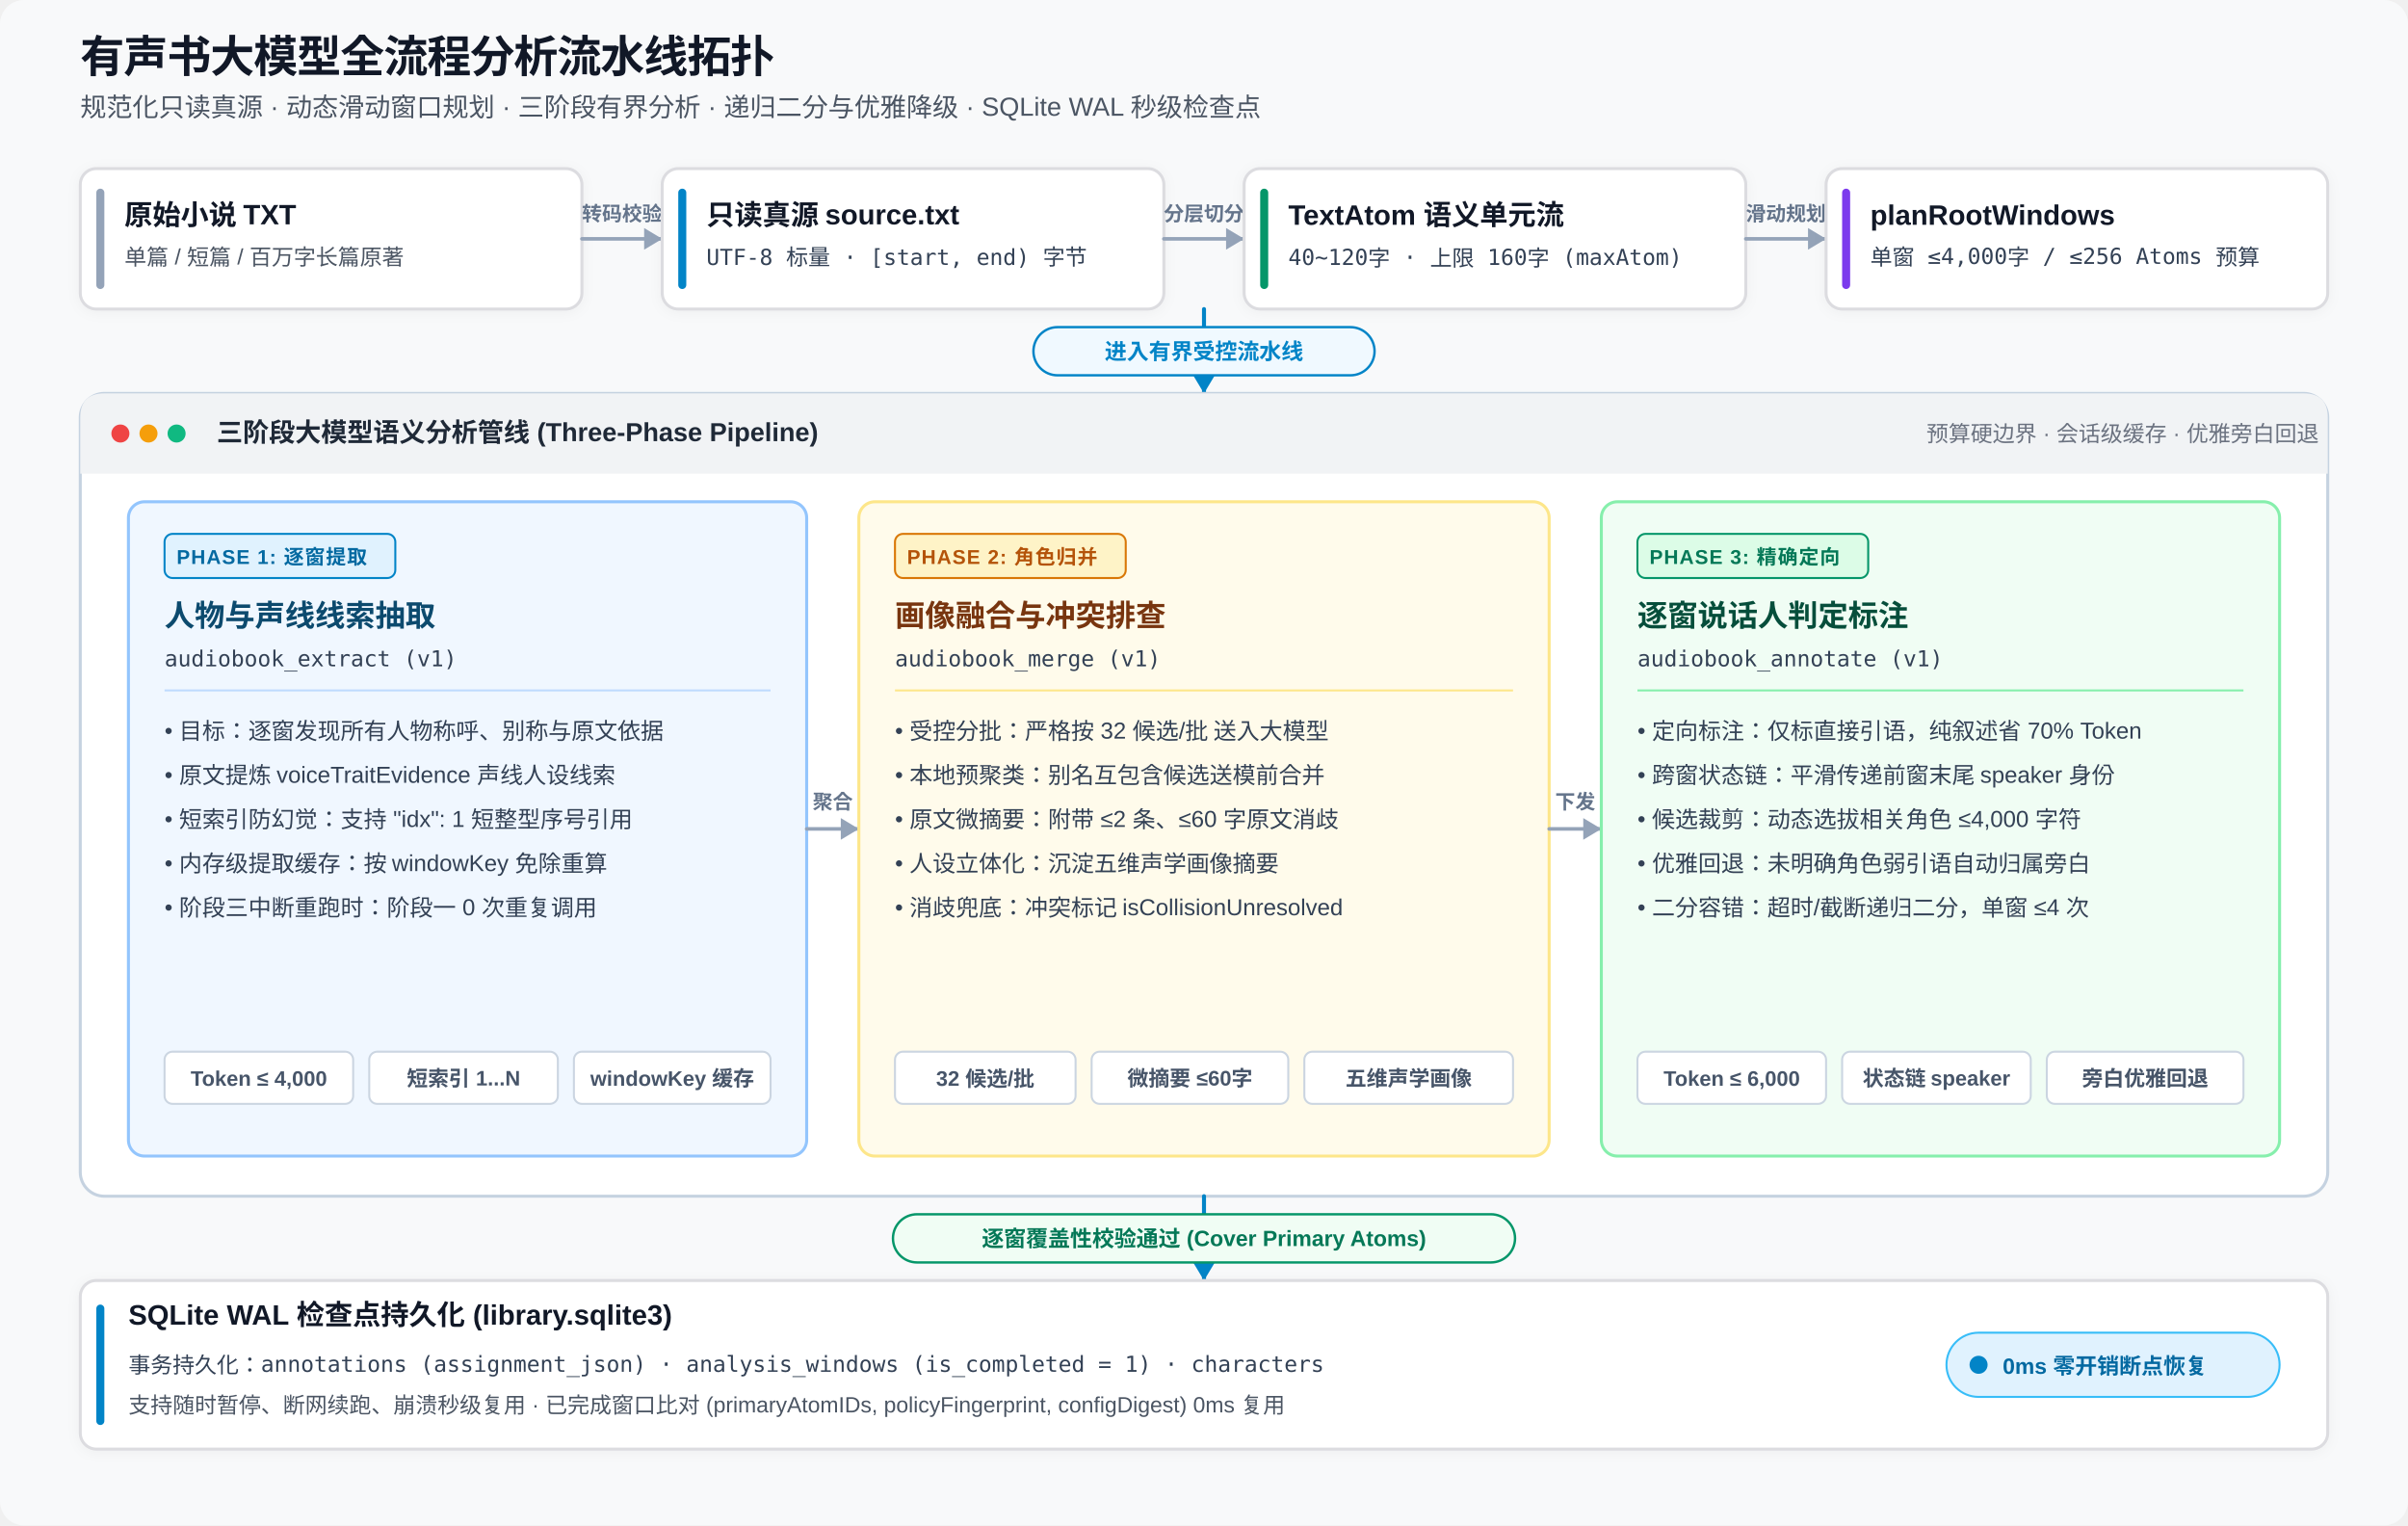
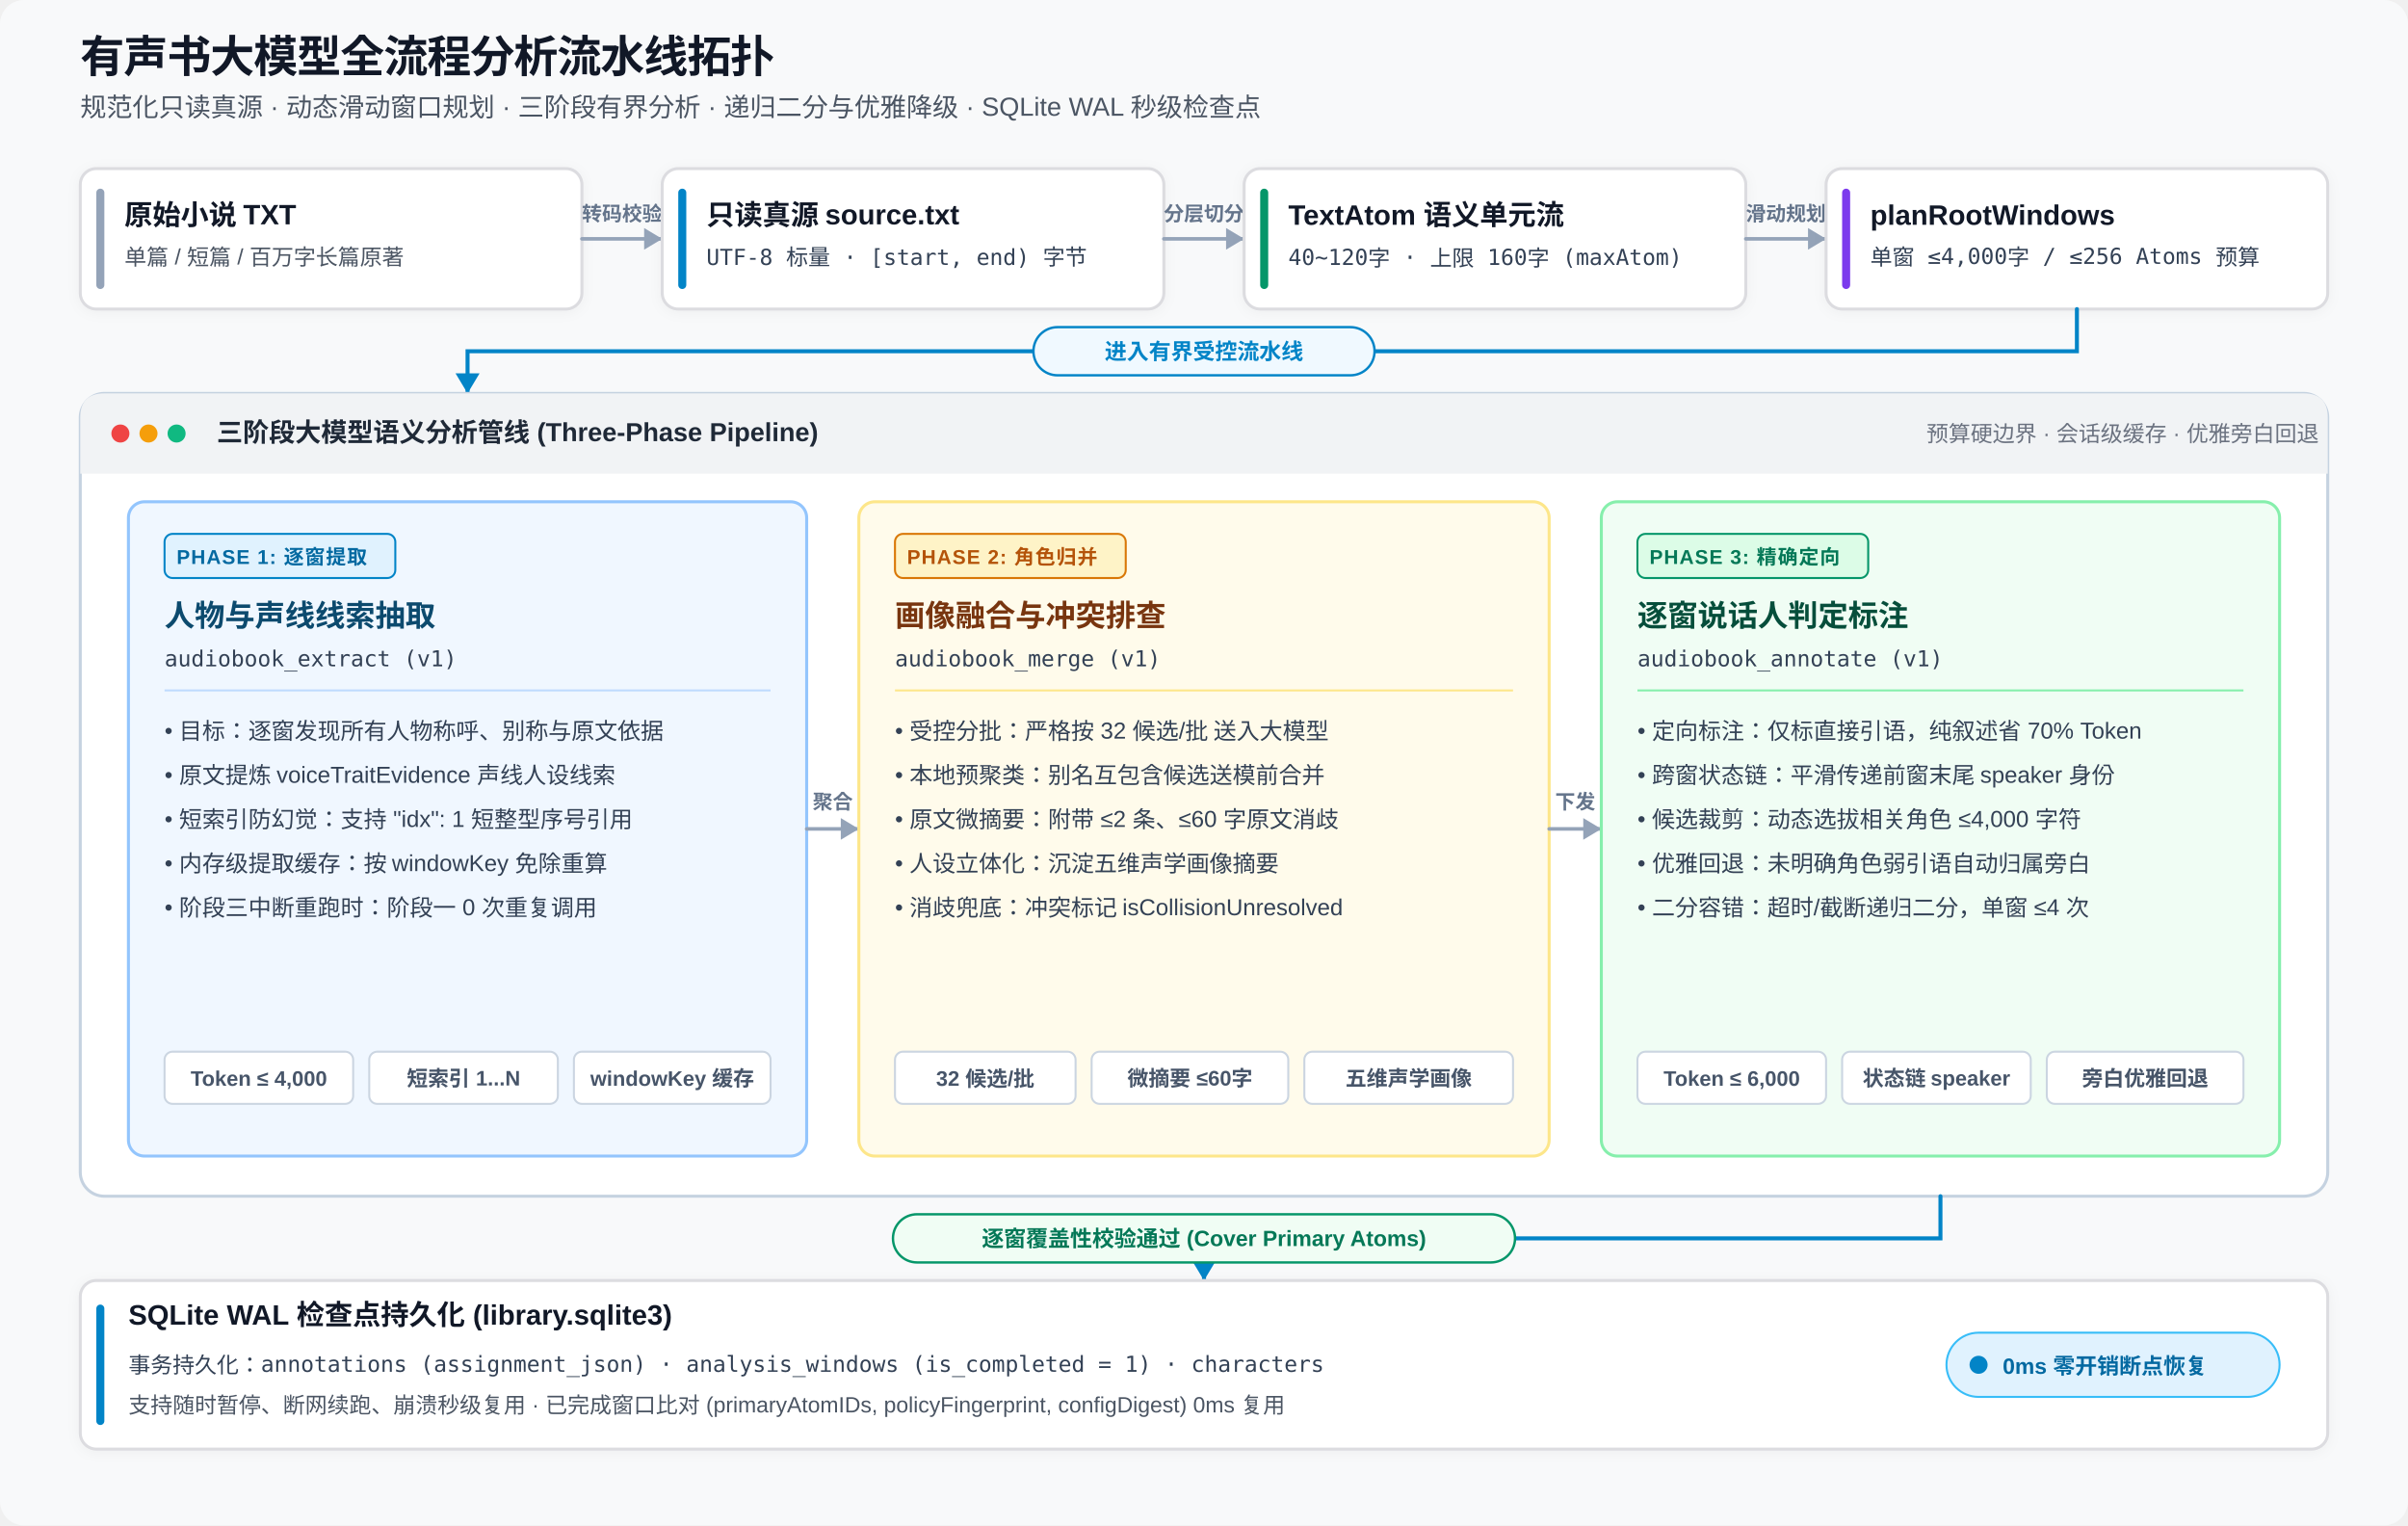
<svg xmlns="http://www.w3.org/2000/svg" viewBox="0 0 1200 760" width="1200" height="760" role="img" aria-labelledby="pipeline-title pipeline-desc">
  <defs>
    <style>
      
        text {
          font-family: -apple-system, BlinkMacSystemFont, "SF Pro Text", "SF Pro Display", "Helvetica Neue", Arial, sans-serif;
          -webkit-font-smoothing: antialiased;
        }
        .canvas-bg { fill: #f8f9fa; }
        .node-card { fill: #ffffff; stroke: #dcdce0; stroke-width: 1.5; filter: drop-shadow(0 1px 3px rgba(0, 0, 0, 0.04)); }
        .container-box { fill: #ffffff; stroke: #c5d2e0; stroke-width: 1.5; rx: 12px; }
        .container-header { fill: #f1f3f5; }

        .stage-card-1 { fill: #f0f7ff; stroke: #93c5fd; stroke-width: 1.5; }
        .stage-card-2 { fill: #fffbeb; stroke: #fde68a; stroke-width: 1.5; }
        .stage-card-3 { fill: #f0fdf4; stroke: #86efac; stroke-width: 1.5; }

        .flow-line { fill: none; stroke: #94a3b8; stroke-width: 1.8; stroke-linecap: round; stroke-linejoin: round; }
        .flow-line-primary { fill: none; stroke: #0284c7; stroke-width: 2; stroke-linecap: round; }

        .badge-1 { fill: #e0f2fe; stroke: #0284c7; stroke-width: 1; rx: 4px; }
        .badge-2 { fill: #fef3c7; stroke: #d97706; stroke-width: 1; rx: 4px; }
        .badge-3 { fill: #dcfce7; stroke: #059669; stroke-width: 1; rx: 4px; }

        .badge-text-1 { fill: #0369a1; font-size: 10px; font-weight: 700; letter-spacing: 0.5px; }
        .badge-text-2 { fill: #b45309; font-size: 10px; font-weight: 700; letter-spacing: 0.5px; }
        .badge-text-3 { fill: #047857; font-size: 10px; font-weight: 700; letter-spacing: 0.5px; }

        .main-title { font-size: 22px; font-weight: 700; fill: #111827; letter-spacing: -0.4px; }
        .main-subtitle { font-size: 13px; font-weight: 400; fill: #4b5563; }
        .node-title { font-size: 14px; font-weight: 600; fill: #111827; }
        .node-subtitle { font-size: 11px; font-weight: 400; fill: #4b5563; }
        .mono-text { font-family: "SF Mono", Menlo, Monaco, Consolas, monospace; font-size: 11px; font-weight: 500; fill: #334155; }
        .stage-title { font-size: 15px; font-weight: 700; }
        .stage-title-1 { fill: #0c4a6e; }
        .stage-title-2 { fill: #78350f; }
        .stage-title-3 { fill: #064e3b; }
        .stage-desc { font-size: 11.5px; font-weight: 400; fill: #334155; }
        .chip-tag { fill: #ffffff; stroke: #cbd5e1; stroke-width: 1; rx: 4px; }
        .chip-text { font-size: 10.5px; font-weight: 600; fill: #475569; text-anchor: middle; }
        .step-label { font-size: 10px; font-weight: 600; fill: #64748b; text-anchor: middle; }
        .step-pill { fill: #f8fafc; stroke: #cbd5e1; stroke-width: 1; rx: 4px; }

        .step-badge-blue { fill: #f0f9ff; stroke: #0284c7; stroke-width: 1.2; rx: 12px; }
        .step-badge-green { fill: #f0fdf4; stroke: #059669; stroke-width: 1.2; rx: 12px; }
        .step-badge-text-blue { font-size: 11px; font-weight: 600; fill: #0284c7; text-anchor: middle; }
        .step-badge-text-green { font-size: 11px; font-weight: 600; fill: #047857; text-anchor: middle; }
      
    </style>
    <marker id="arrow" markerWidth="8" markerHeight="8" refX="6" refY="4" orient="auto">
      <path d="M1,1 L6,4 L1,7 Z" fill="#94a3b8" />
    </marker>
    <marker id="arrow-blue" markerWidth="8" markerHeight="8" refX="6" refY="4" orient="auto">
      <path d="M1,1 L6,4 L1,7 Z" fill="#0284c7" />
    </marker>
  </defs>
  <rect class="canvas-bg" width="1200" height="760" rx="12" />
  <g transform="translate(40, 36)">
    <text class="main-title" x="0" y="0">有声书大模型全流程分析流水线拓扑</text>
    <text class="main-subtitle" x="0" y="22">规范化只读真源 · 动态滑动窗口规划 · 三阶段有界分析 · 递归二分与优雅降级 · SQLite WAL 秒级检查点</text>
  </g>
  <g transform="translate(40, 84)">
    <rect class="node-card" x="0" y="0" width="250" height="70" rx="8" />
    <rect x="8" y="10" width="4" height="50" rx="2" fill="#94a3b8" />
    <text class="node-title" x="22" y="28">原始小说 TXT</text>
    <text class="node-subtitle" x="22" y="48">单篇 / 短篇 / 百万字长篇原著</text>
    <path class="flow-line" d="M 250 35 L 290 35" marker-end="url(#arrow)" />
    <text class="step-label" x="270" y="26">转码校验</text>
    <rect class="node-card" x="290" y="0" width="250" height="70" rx="8" />
    <rect x="298" y="10" width="4" height="50" rx="2" fill="#0284c7" />
    <text class="node-title" x="312" y="28">只读真源 source.txt</text>
    <text class="mono-text" x="312" y="48">UTF-8 标量 · [start, end) 字节</text>
    <path class="flow-line" d="M 540 35 L 580 35" marker-end="url(#arrow)" />
    <text class="step-label" x="560" y="26">分层切分</text>
    <rect class="node-card" x="580" y="0" width="250" height="70" rx="8" />
    <rect x="588" y="10" width="4" height="50" rx="2" fill="#059669" />
    <text class="node-title" x="602" y="28">TextAtom 语义单元流</text>
    <text class="mono-text" x="602" y="48">40~120字 · 上限 160字 (maxAtom)</text>
    <path class="flow-line" d="M 830 35 L 870 35" marker-end="url(#arrow)" />
    <text class="step-label" x="850" y="26">滑动规划</text>
    <rect class="node-card" x="870" y="0" width="250" height="70" rx="8" />
    <rect x="878" y="10" width="4" height="50" rx="2" fill="#7c3aed" />
    <text class="node-title" x="892" y="28">planRootWindows</text>
    <text class="mono-text" x="892" y="48">单窗 ≤4,000字 / ≤256 Atoms 预算</text>
  </g>
-   <path class="flow-line-primary" d="M 600 154 L 600 196" marker-end="url(#arrow-blue)" />
+   <path class="flow-line-primary" d="M 1035 154 V 175 H 233 V 196" marker-end="url(#arrow-blue)" />
  <rect class="step-badge-blue" x="515" y="163" width="170" height="24" />
  <text class="step-badge-text-blue" x="600" y="179">进入有界受控流水线</text>
  <g transform="translate(40, 196)">
    <rect class="container-box" x="0" y="0" width="1120" height="400" rx="12" />
    <path d="M 0 12 Q 0 0 12 0 L 1108 0 Q 1120 0 1120 12 L 1120 40 L 0 40 Z" fill="#f1f3f5" />
    <circle cx="20" cy="20" r="4.5" fill="#ef4444" />
    <circle cx="34" cy="20" r="4.5" fill="#f59e0b" />
    <circle cx="48" cy="20" r="4.5" fill="#10b981" />
    <text x="68" y="24" font-size="13" font-weight="600" fill="#1f2937">三阶段大模型语义分析管线 (Three-Phase Pipeline)</text>
    <text x="920" y="24" font-size="11" font-weight="500" fill="#6b7280">预算硬边界 · 会话级缓存 · 优雅旁白回退</text>
    <g transform="translate(24, 54)">
      <rect class="stage-card-1" x="0" y="0" width="338" height="326" rx="8" />
      <rect class="badge-1" x="18" y="16" width="115" height="22" rx="4" />
      <text class="badge-text-1" x="24" y="31">PHASE 1: 逐窗提取</text>
      <text class="stage-title stage-title-1" x="18" y="62">人物与声线线索抽取</text>
      <text class="mono-text" x="18" y="82" fill="#0284c7">audiobook_extract (v1)</text>
      <line x1="18" y1="94" x2="320" y2="94" stroke="#bfdbfe" stroke-width="1" />
      <text class="stage-desc" x="18" y="118">• 目标：逐窗发现所有人物称呼、别称与原文依据</text>
      <text class="stage-desc" x="18" y="140">• 原文提炼 voiceTraitEvidence 声线人设线索</text>
      <text class="stage-desc" x="18" y="162">• 短索引防幻觉：支持 "idx": 1 短整型序号引用</text>
      <text class="stage-desc" x="18" y="184">• 内存级提取缓存：按 windowKey 免除重算</text>
      <text class="stage-desc" x="18" y="206">• 阶段三中断重跑时：阶段一 0 次重复调用</text>
      <g transform="translate(18, 274)">
        <rect class="chip-tag" x="0" y="0" width="94" height="26" rx="4" />
        <text class="chip-text" x="47" y="17">Token ≤ 4,000</text>
        <rect class="chip-tag" x="102" y="0" width="94" height="26" rx="4" />
        <text class="chip-text" x="149" y="17">短索引 1...N</text>
        <rect class="chip-tag" x="204" y="0" width="98" height="26" rx="4" />
        <text class="chip-text" x="253" y="17">windowKey 缓存</text>
      </g>
    </g>
    <path class="flow-line" d="M 362 217 L 388 217" marker-end="url(#arrow)" />
    <text class="step-label" x="375" y="207">聚合</text>
    <g transform="translate(388, 54)">
      <rect class="stage-card-2" x="0" y="0" width="344" height="326" rx="8" />
      <rect class="badge-2" x="18" y="16" width="115" height="22" rx="4" />
      <text class="badge-text-2" x="24" y="31">PHASE 2: 角色归并</text>
      <text class="stage-title stage-title-2" x="18" y="62">画像融合与冲突排查</text>
      <text class="mono-text" x="18" y="82" fill="#d97706">audiobook_merge (v1)</text>
      <line x1="18" y1="94" x2="326" y2="94" stroke="#fde68a" stroke-width="1" />
      <text class="stage-desc" x="18" y="118">• 受控分批：严格按 32 候选/批 送入大模型</text>
      <text class="stage-desc" x="18" y="140">• 本地预聚类：别名互包含候选送模前合并</text>
      <text class="stage-desc" x="18" y="162">• 原文微摘要：附带 ≤2 条、≤60 字原文消歧</text>
      <text class="stage-desc" x="18" y="184">• 人设立体化：沉淀五维声学画像摘要</text>
      <text class="stage-desc" x="18" y="206">• 消歧兜底：冲突标记 isCollisionUnresolved</text>
      <g transform="translate(18, 274)">
        <rect class="chip-tag" x="0" y="0" width="90" height="26" rx="4" />
        <text class="chip-text" x="45" y="17">32 候选/批</text>
        <rect class="chip-tag" x="98" y="0" width="98" height="26" rx="4" />
        <text class="chip-text" x="147" y="17">微摘要 ≤60字</text>
        <rect class="chip-tag" x="204" y="0" width="104" height="26" rx="4" />
        <text class="chip-text" x="256" y="17">五维声学画像</text>
      </g>
    </g>
    <path class="flow-line" d="M 732 217 L 758 217" marker-end="url(#arrow)" />
    <text class="step-label" x="745" y="207">下发</text>
    <g transform="translate(758, 54)">
      <rect class="stage-card-3" x="0" y="0" width="338" height="326" rx="8" />
      <rect class="badge-3" x="18" y="16" width="115" height="22" rx="4" />
      <text class="badge-text-3" x="24" y="31">PHASE 3: 精确定向</text>
      <text class="stage-title stage-title-3" x="18" y="62">逐窗说话人判定标注</text>
      <text class="mono-text" x="18" y="82" fill="#059669">audiobook_annotate (v1)</text>
      <line x1="18" y1="94" x2="320" y2="94" stroke="#86efac" stroke-width="1" />
      <text class="stage-desc" x="18" y="118">• 定向标注：仅标直接引语，纯叙述省 70% Token</text>
      <text class="stage-desc" x="18" y="140">• 跨窗状态链：平滑传递前窗末尾 speaker 身份</text>
      <text class="stage-desc" x="18" y="162">• 候选裁剪：动态选拔相关角色 ≤4,000 字符</text>
      <text class="stage-desc" x="18" y="184">• 优雅回退：未明确角色弱引语自动归属旁白</text>
      <text class="stage-desc" x="18" y="206">• 二分容错：超时/截断递归二分，单窗 ≤4 次</text>
      <g transform="translate(18, 274)">
        <rect class="chip-tag" x="0" y="0" width="94" height="26" rx="4" />
        <text class="chip-text" x="47" y="17">Token ≤ 6,000</text>
        <rect class="chip-tag" x="102" y="0" width="94" height="26" rx="4" />
        <text class="chip-text" x="149" y="17">状态链 speaker</text>
        <rect class="chip-tag" x="204" y="0" width="98" height="26" rx="4" />
        <text class="chip-text" x="253" y="17">旁白优雅回退</text>
      </g>
    </g>
  </g>
-   <path class="flow-line-primary" d="M 600 596 L 600 638" marker-end="url(#arrow-blue)" />
+   <path class="flow-line-primary" d="M 967 596 V 617 H 600 V 638" marker-end="url(#arrow-blue)" />
  <rect class="step-badge-green" x="445" y="605" width="310" height="24" />
  <text class="step-badge-text-green" x="600" y="621">逐窗覆盖性校验通过 (Cover Primary Atoms)</text>
  <g transform="translate(40, 638)">
    <rect class="node-card" x="0" y="0" width="1120" height="84" rx="8" />
    <rect x="8" y="12" width="4" height="60" rx="2" fill="#0284c7" />
    <g transform="translate(24, 22)">
      <text class="node-title" x="0" y="0">SQLite WAL 检查点持久化 (library.sqlite3)</text>
      <text class="mono-text" x="0" y="24">事务持久化：annotations (assignment_json) · analysis_windows (is_completed = 1) · characters</text>
      <text class="node-subtitle" x="0" y="44">支持随时暂停、断网续跑、崩溃秒级复用 · 已完成窗口比对 (primaryAtomIDs, policyFingerprint, configDigest) 0ms 复用</text>
    </g>
    <g transform="translate(930, 26)">
      <rect x="0" y="0" width="166" height="32" rx="16" fill="#e0f2fe" stroke="#38bdf8" stroke-width="1" />
      <circle cx="16" cy="16" r="4.5" fill="#0284c7" />
      <text x="28" y="20.5" font-size="11" font-weight="700" fill="#0369a1">0ms 零开销断点恢复</text>
    </g>
  </g>
</svg>
